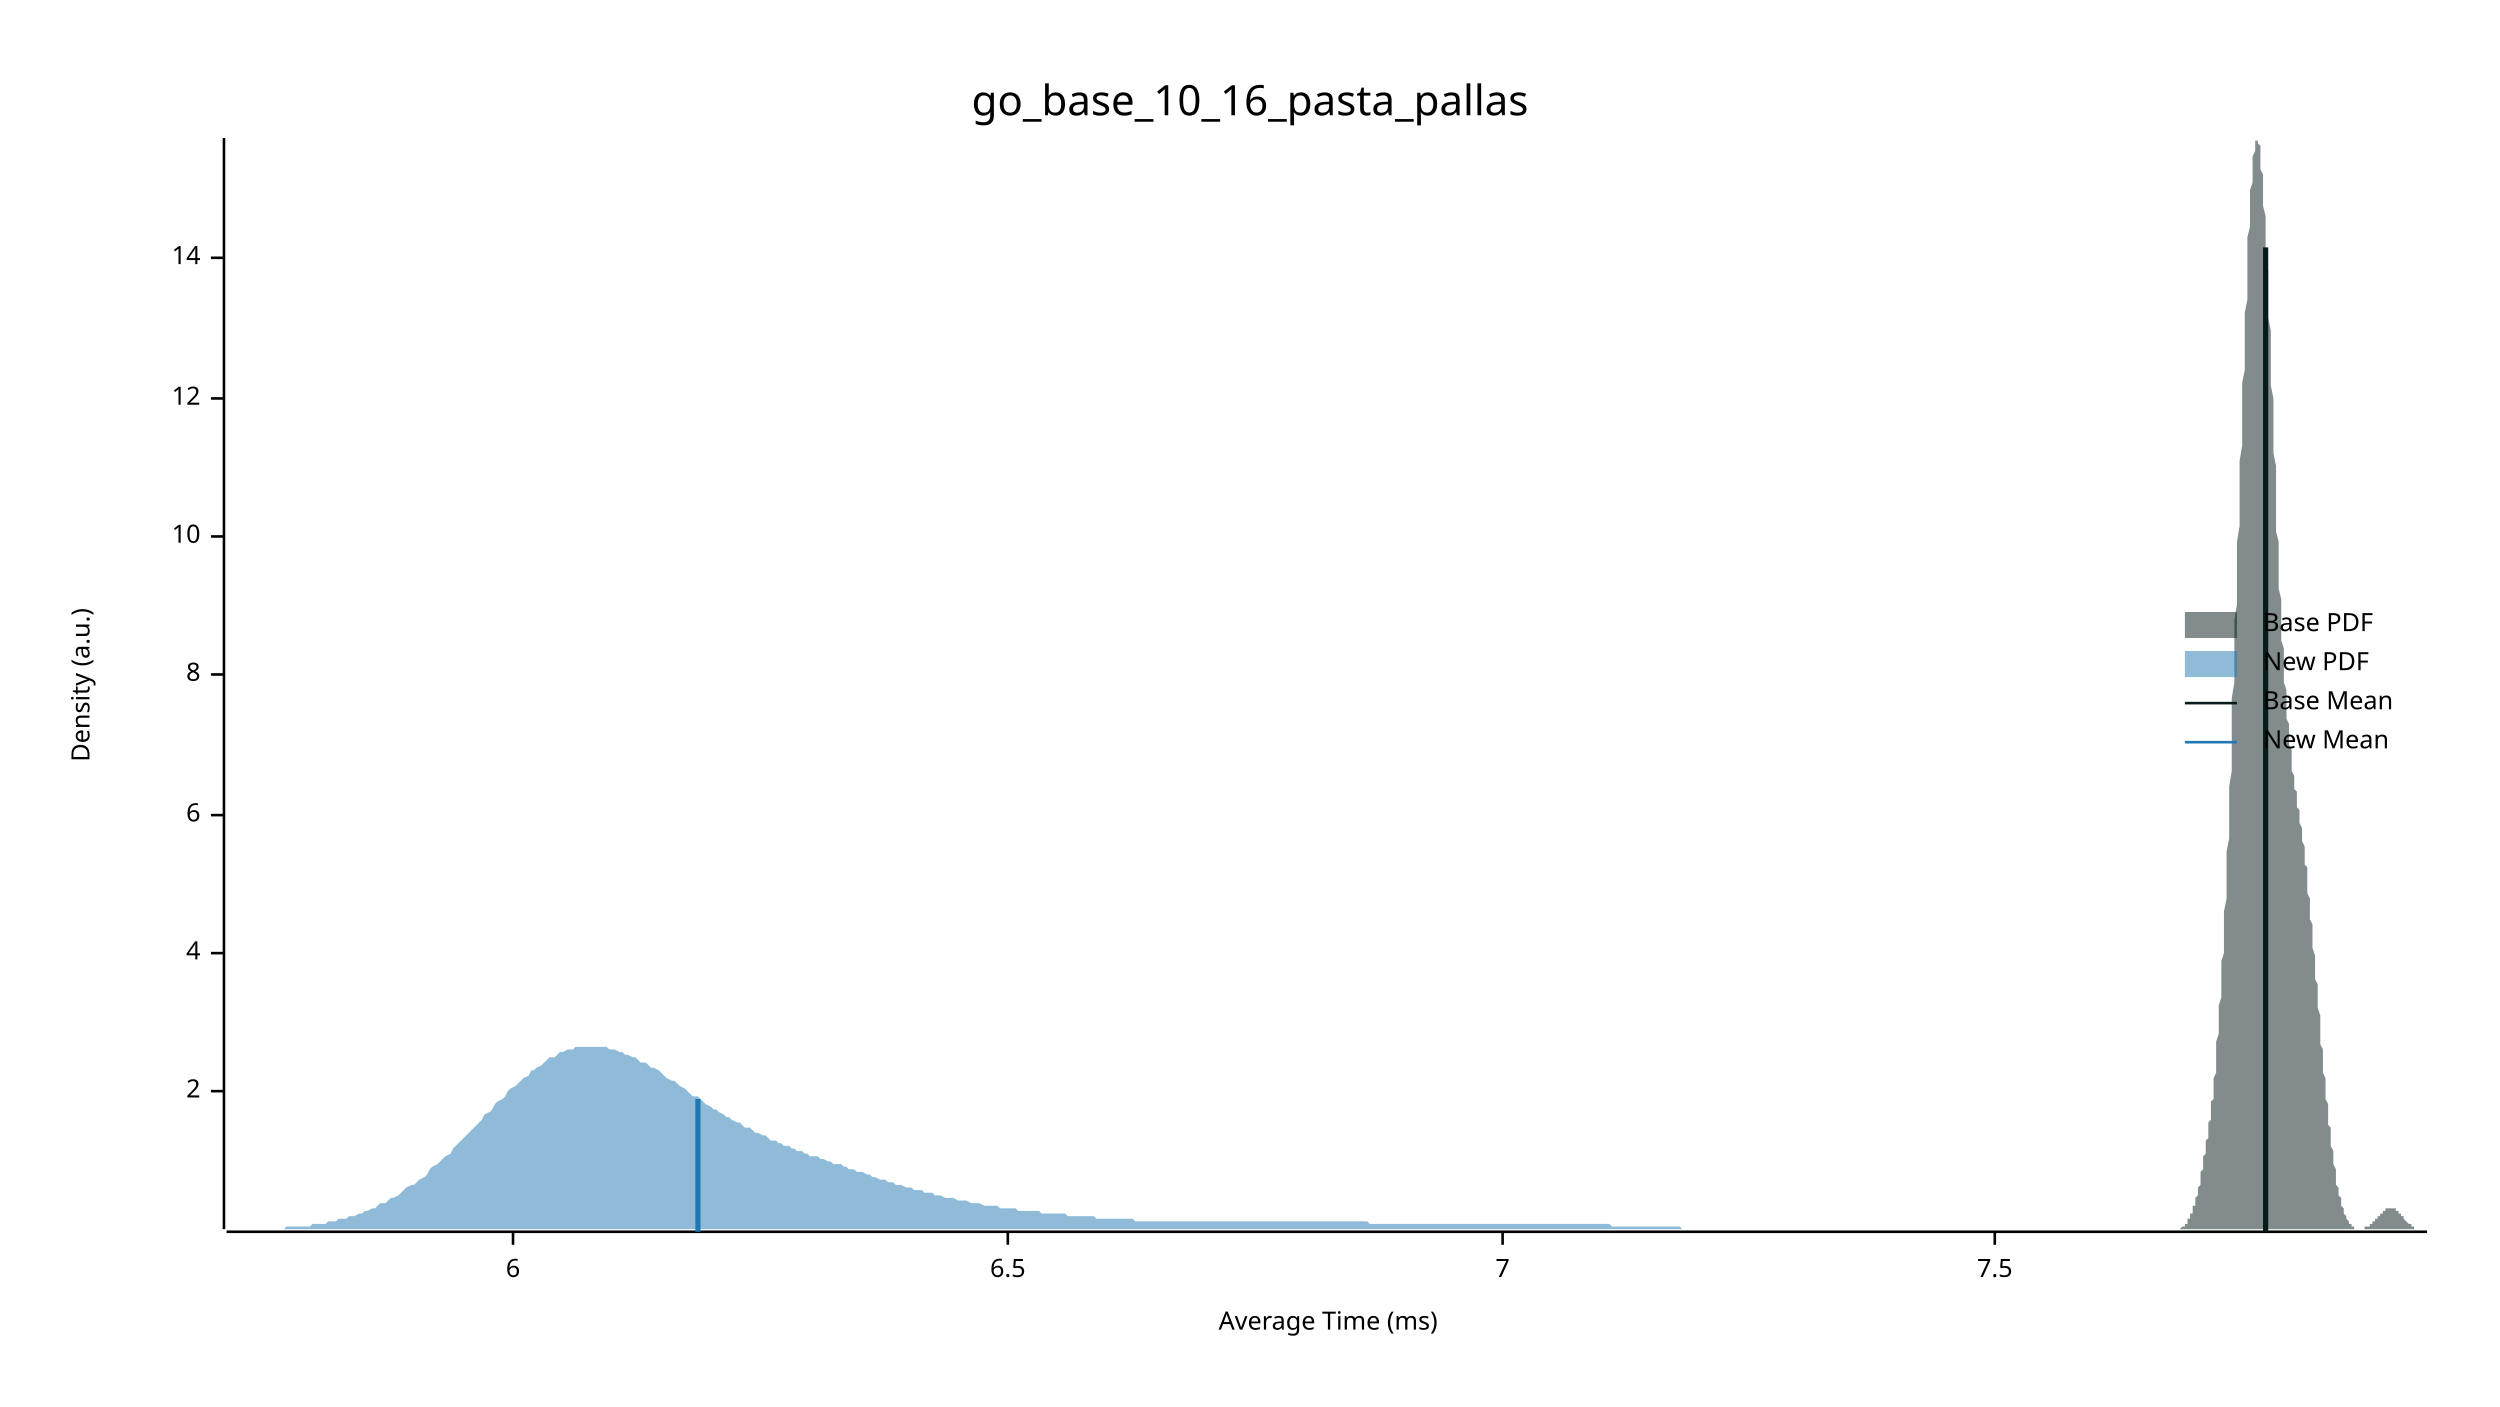
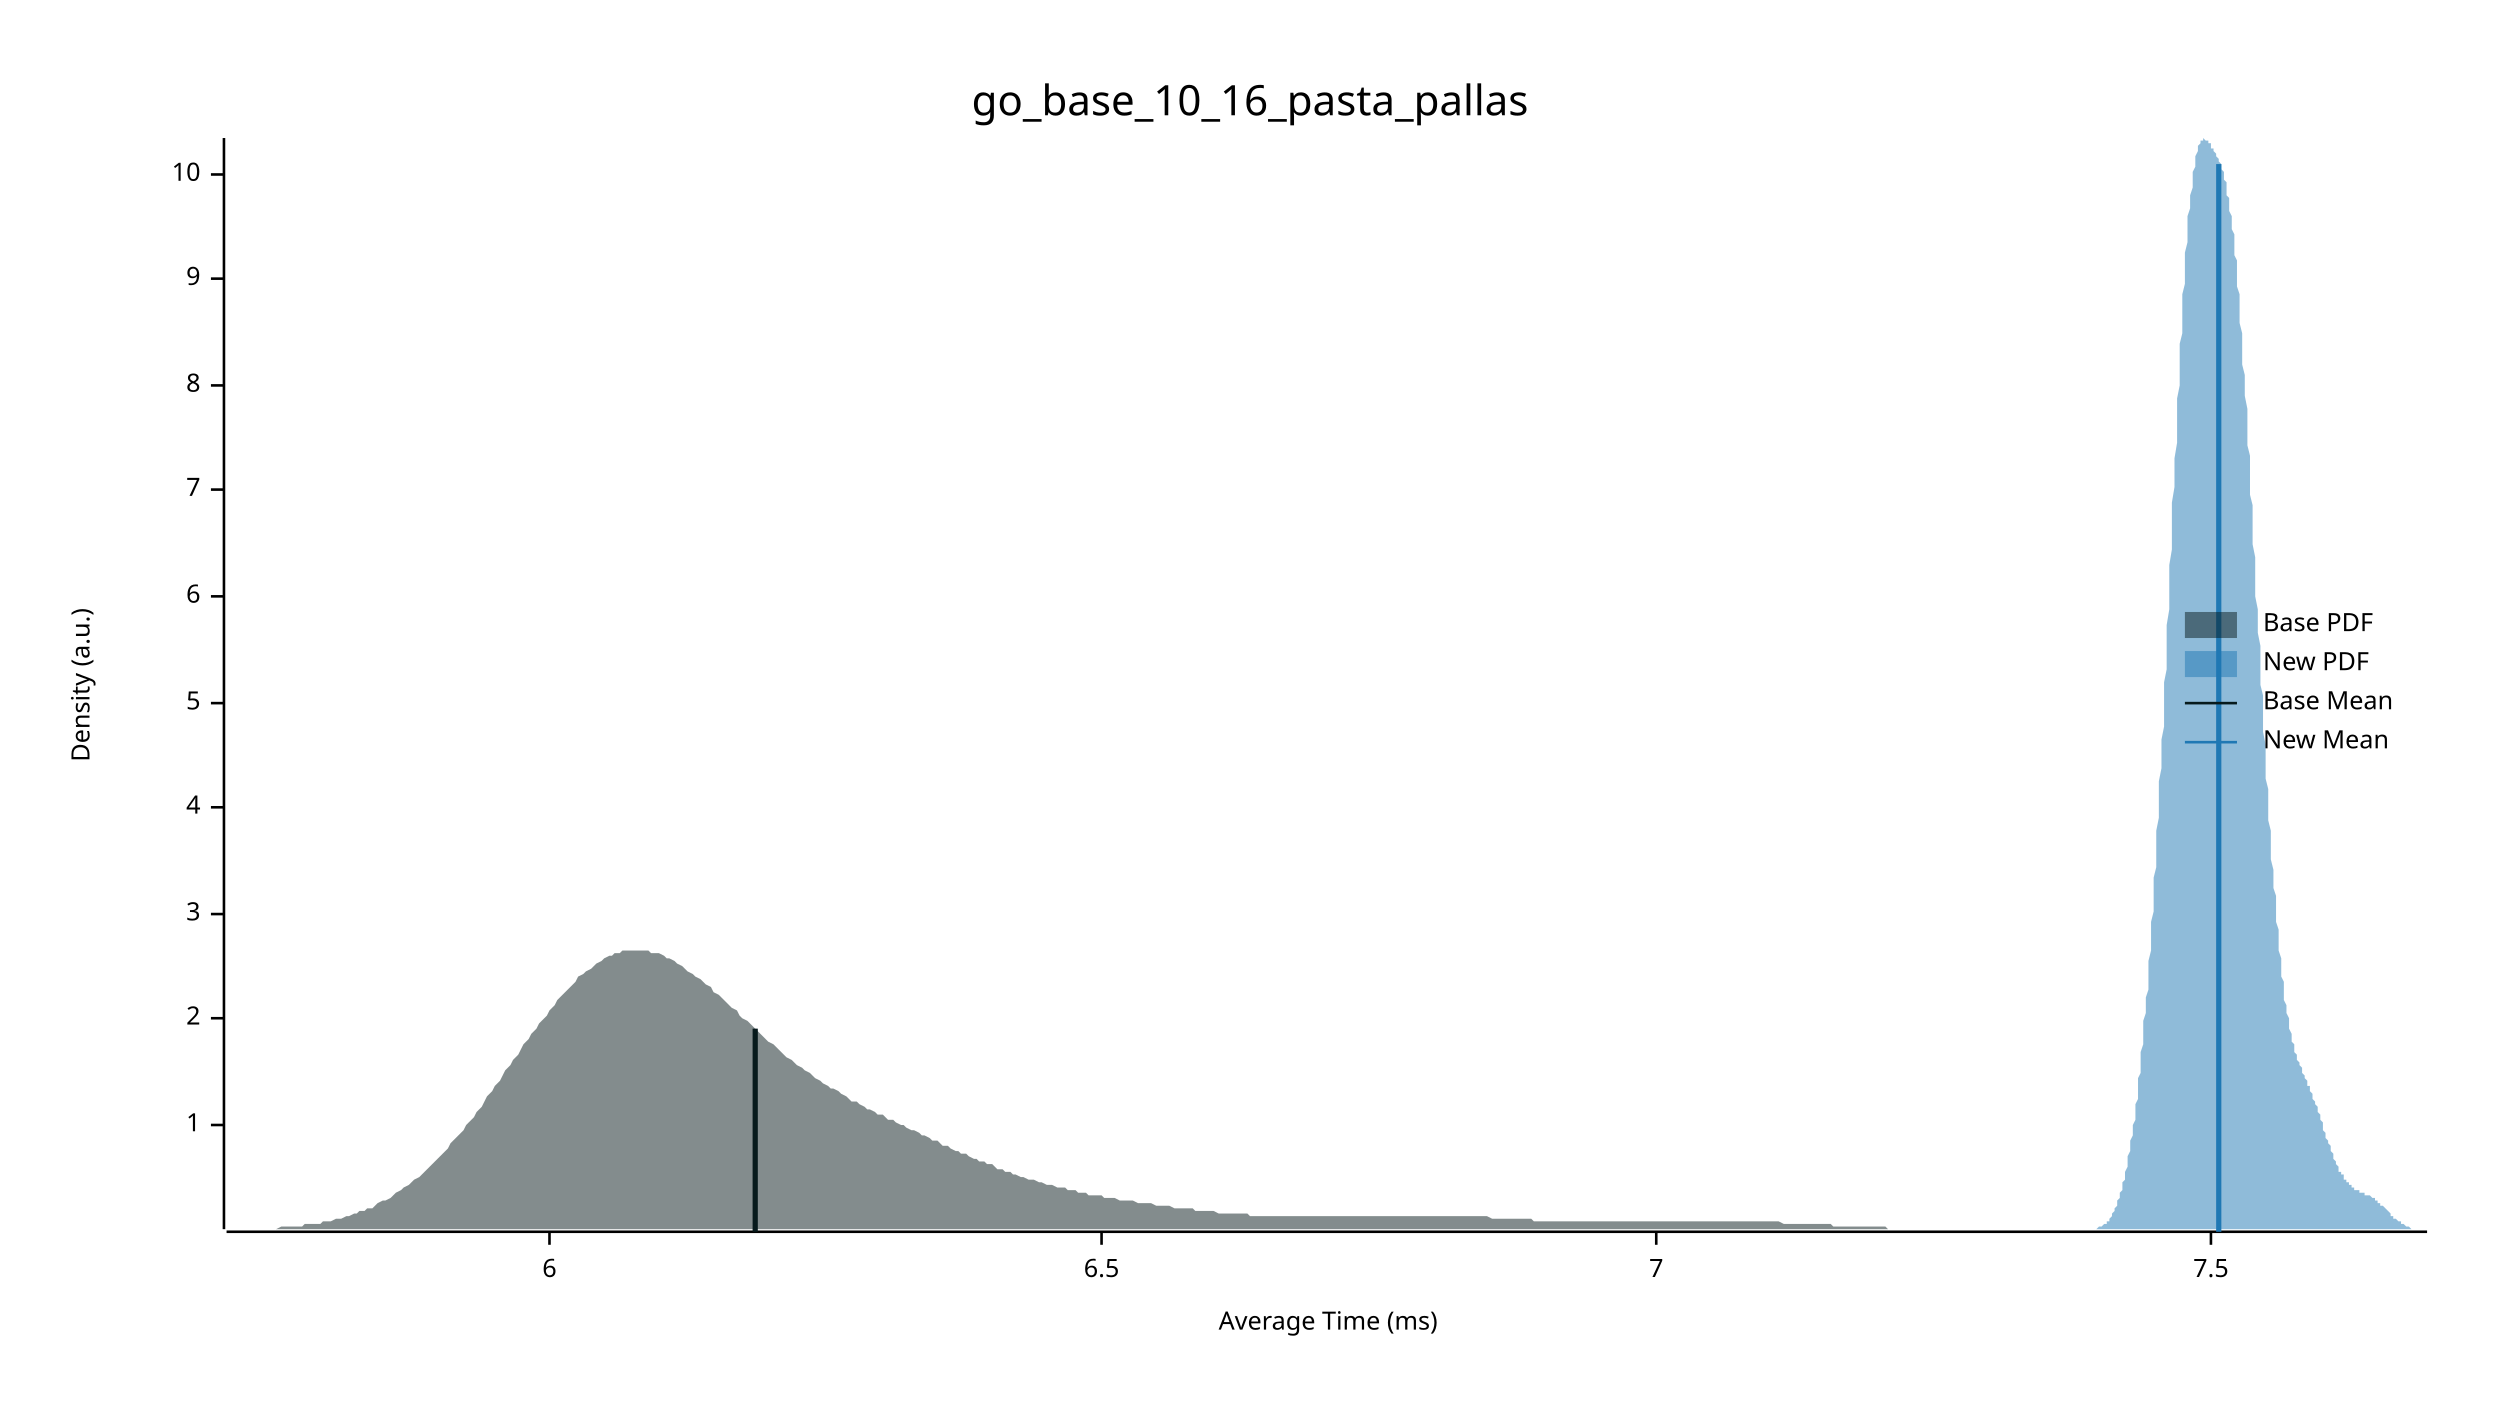
<svg xmlns="http://www.w3.org/2000/svg" width="960" height="540" viewBox="0 0 960 540">
  <text x="480" y="32" dy="0.76em" text-anchor="middle" font-family="sans-serif" font-size="16.129" opacity="1" fill="#000000">
go_base_10_16_pasta_pallas
</text>
  <text x="27" y="263" dy="0.76em" text-anchor="middle" font-family="sans-serif" font-size="9.677" opacity="1" fill="#000000" transform="rotate(270, 27, 263)">
Density (a.u.)
</text>
  <text x="510" y="513" dy="-0.5ex" text-anchor="middle" font-family="sans-serif" font-size="9.677" opacity="1" fill="#000000">
Average Time (ms)
</text>
  <polyline fill="none" opacity="1" stroke="#000000" stroke-width="1" points="86,53 86,472 " />
-   <text x="77" y="419" dy="0.5ex" text-anchor="end" font-family="sans-serif" font-size="9.677" opacity="1" fill="#000000">
+   <text x="77" y="432" dy="0.5ex" text-anchor="end" font-family="sans-serif" font-size="9.677" opacity="1" fill="#000000">
+ 1
+ </text>
+   <polyline fill="none" opacity="1" stroke="#000000" stroke-width="1" points="81,432 86,432 " />
+   <text x="77" y="391" dy="0.5ex" text-anchor="end" font-family="sans-serif" font-size="9.677" opacity="1" fill="#000000">
2
</text>
-   <polyline fill="none" opacity="1" stroke="#000000" stroke-width="1" points="81,419 86,419 " />
-   <text x="77" y="366" dy="0.5ex" text-anchor="end" font-family="sans-serif" font-size="9.677" opacity="1" fill="#000000">
+   <polyline fill="none" opacity="1" stroke="#000000" stroke-width="1" points="81,391 86,391 " />
+   <text x="77" y="351" dy="0.5ex" text-anchor="end" font-family="sans-serif" font-size="9.677" opacity="1" fill="#000000">
+ 3
+ </text>
+   <polyline fill="none" opacity="1" stroke="#000000" stroke-width="1" points="81,351 86,351 " />
+   <text x="77" y="310" dy="0.5ex" text-anchor="end" font-family="sans-serif" font-size="9.677" opacity="1" fill="#000000">
4
</text>
-   <polyline fill="none" opacity="1" stroke="#000000" stroke-width="1" points="81,366 86,366 " />
-   <text x="77" y="313" dy="0.5ex" text-anchor="end" font-family="sans-serif" font-size="9.677" opacity="1" fill="#000000">
+   <polyline fill="none" opacity="1" stroke="#000000" stroke-width="1" points="81,310 86,310 " />
+   <text x="77" y="270" dy="0.5ex" text-anchor="end" font-family="sans-serif" font-size="9.677" opacity="1" fill="#000000">
+ 5
+ </text>
+   <polyline fill="none" opacity="1" stroke="#000000" stroke-width="1" points="81,270 86,270 " />
+   <text x="77" y="229" dy="0.5ex" text-anchor="end" font-family="sans-serif" font-size="9.677" opacity="1" fill="#000000">
6
</text>
-   <polyline fill="none" opacity="1" stroke="#000000" stroke-width="1" points="81,313 86,313 " />
-   <text x="77" y="259" dy="0.5ex" text-anchor="end" font-family="sans-serif" font-size="9.677" opacity="1" fill="#000000">
+   <polyline fill="none" opacity="1" stroke="#000000" stroke-width="1" points="81,229 86,229 " />
+   <text x="77" y="188" dy="0.5ex" text-anchor="end" font-family="sans-serif" font-size="9.677" opacity="1" fill="#000000">
+ 7
+ </text>
+   <polyline fill="none" opacity="1" stroke="#000000" stroke-width="1" points="81,188 86,188 " />
+   <text x="77" y="148" dy="0.5ex" text-anchor="end" font-family="sans-serif" font-size="9.677" opacity="1" fill="#000000">
8
</text>
-   <polyline fill="none" opacity="1" stroke="#000000" stroke-width="1" points="81,259 86,259 " />
-   <text x="77" y="206" dy="0.5ex" text-anchor="end" font-family="sans-serif" font-size="9.677" opacity="1" fill="#000000">
+   <polyline fill="none" opacity="1" stroke="#000000" stroke-width="1" points="81,148 86,148 " />
+   <text x="77" y="107" dy="0.5ex" text-anchor="end" font-family="sans-serif" font-size="9.677" opacity="1" fill="#000000">
+ 9
+ </text>
+   <polyline fill="none" opacity="1" stroke="#000000" stroke-width="1" points="81,107 86,107 " />
+   <text x="77" y="67" dy="0.5ex" text-anchor="end" font-family="sans-serif" font-size="9.677" opacity="1" fill="#000000">
10
</text>
-   <polyline fill="none" opacity="1" stroke="#000000" stroke-width="1" points="81,206 86,206 " />
-   <text x="77" y="153" dy="0.5ex" text-anchor="end" font-family="sans-serif" font-size="9.677" opacity="1" fill="#000000">
- 12
- </text>
-   <polyline fill="none" opacity="1" stroke="#000000" stroke-width="1" points="81,153 86,153 " />
-   <text x="77" y="99" dy="0.5ex" text-anchor="end" font-family="sans-serif" font-size="9.677" opacity="1" fill="#000000">
- 14
- </text>
-   <polyline fill="none" opacity="1" stroke="#000000" stroke-width="1" points="81,99 86,99 " />
+   <polyline fill="none" opacity="1" stroke="#000000" stroke-width="1" points="81,67 86,67 " />
  <polyline fill="none" opacity="1" stroke="#000000" stroke-width="1" points="87,473 932,473 " />
-   <text x="197" y="483" dy="0.76em" text-anchor="middle" font-family="sans-serif" font-size="9.677" opacity="1" fill="#000000">
+   <text x="211" y="483" dy="0.76em" text-anchor="middle" font-family="sans-serif" font-size="9.677" opacity="1" fill="#000000">
6
</text>
-   <polyline fill="none" opacity="1" stroke="#000000" stroke-width="1" points="197,473 197,478 " />
-   <text x="387" y="483" dy="0.76em" text-anchor="middle" font-family="sans-serif" font-size="9.677" opacity="1" fill="#000000">
+   <polyline fill="none" opacity="1" stroke="#000000" stroke-width="1" points="211,473 211,478 " />
+   <text x="423" y="483" dy="0.76em" text-anchor="middle" font-family="sans-serif" font-size="9.677" opacity="1" fill="#000000">
6.5
</text>
-   <polyline fill="none" opacity="1" stroke="#000000" stroke-width="1" points="387,473 387,478 " />
-   <text x="577" y="483" dy="0.76em" text-anchor="middle" font-family="sans-serif" font-size="9.677" opacity="1" fill="#000000">
+   <polyline fill="none" opacity="1" stroke="#000000" stroke-width="1" points="423,473 423,478 " />
+   <text x="636" y="483" dy="0.76em" text-anchor="middle" font-family="sans-serif" font-size="9.677" opacity="1" fill="#000000">
7
</text>
-   <polyline fill="none" opacity="1" stroke="#000000" stroke-width="1" points="577,473 577,478 " />
-   <text x="766" y="483" dy="0.76em" text-anchor="middle" font-family="sans-serif" font-size="9.677" opacity="1" fill="#000000">
+   <polyline fill="none" opacity="1" stroke="#000000" stroke-width="1" points="636,473 636,478 " />
+   <text x="849" y="483" dy="0.76em" text-anchor="middle" font-family="sans-serif" font-size="9.677" opacity="1" fill="#000000">
7.5
</text>
-   <polyline fill="none" opacity="1" stroke="#000000" stroke-width="1" points="766,473 766,478 " />
-   <polygon opacity="0.5" fill="#071A1C" points="835,472 835,472 835,472 836,472 836,472 836,472 836,472 836,472 837,472 837,472 837,472 837,472 837,472 838,471 838,471 838,471 838,471 838,471 839,471 839,471 839,470 839,470 839,470 840,470 840,469 840,469 840,469 840,469 840,468 841,468 841,467 841,467 841,467 841,466 842,466 842,465 842,465 842,464 842,463 843,463 843,462 843,461 843,461 843,460 844,459 844,458 844,458 844,457 844,456 845,455 845,454 845,453 845,452 845,451 845,450 846,449 846,448 846,447 846,446 846,444 847,443 847,442 847,441 847,440 847,438 848,437 848,436 848,434 848,433 848,431 849,430 849,428 849,427 849,425 849,423 850,422 850,420 850,418 850,416 850,414 851,412 851,410 851,407 851,405 851,403 851,400 852,397 852,395 852,392 852,389 852,386 853,383 853,380 853,376 853,373 853,369 854,366 854,362 854,358 854,354 854,350 855,345 855,341 855,336 855,332 855,327 856,322 856,317 856,312 856,307 856,302 857,296 857,291 857,285 857,280 857,274 857,268 858,262 858,256 858,250 858,244 858,238 859,232 859,226 859,220 859,214 859,208 860,202 860,195 860,189 860,183 860,177 861,171 861,165 861,159 861,153 861,147 862,142 862,136 862,130 862,125 862,120 863,115 863,110 863,105 863,100 863,96 863,91 864,87 864,83 864,79 864,76 864,73 865,70 865,67 865,64 865,62 865,60 866,58 866,57 866,56 866,55 866,54 867,54 867,53 867,54 867,54 867,55 868,56 868,57 868,59 868,60 868,62 868,65 869,67 869,70 869,73 869,76 869,79 870,83 870,87 870,91 870,95 870,99 871,104 871,108 871,113 871,118 871,122 872,127 872,132 872,138 872,143 872,148 873,153 873,158 873,163 873,169 873,174 874,179 874,184 874,189 874,194 874,199 874,204 875,208 875,213 875,217 875,222 875,226 876,230 876,234 876,238 876,242 876,246 877,249 877,253 877,256 877,259 877,262 878,265 878,268 878,271 878,273 878,276 879,278 879,280 879,282 879,284 879,286 880,288 880,290 880,291 880,293 880,295 880,296 881,298 881,299 881,300 881,302 881,303 882,304 882,306 882,307 882,308 882,310 883,311 883,312 883,313 883,315 883,316 884,318 884,319 884,320 884,322 884,323 885,325 885,327 885,328 885,330 885,332 886,333 886,335 886,337 886,339 886,341 886,343 887,345 887,347 887,349 887,351 887,353 888,355 888,358 888,360 888,362 888,364 889,367 889,369 889,371 889,373 889,376 890,378 890,380 890,383 890,385 890,387 891,390 891,392 891,394 891,397 891,399 891,401 892,403 892,406 892,408 892,410 892,412 893,414 893,416 893,418 893,420 893,422 894,424 894,426 894,428 894,430 894,432 895,433 895,435 895,437 895,438 895,440 896,442 896,443 896,445 896,446 896,447 897,449 897,450 897,451 897,452 897,454 897,455 898,456 898,457 898,458 898,459 898,459 899,460 899,461 899,462 899,463 899,463 900,464 900,465 900,465 900,466 900,466 901,467 901,467 901,468 901,468 901,468 902,469 902,469 902,469 902,470 902,470 903,470 903,470 903,471 903,471 903,471 903,471 904,471 904,471 904,471 904,471 904,472 905,472 905,472 905,472 905,472 905,472 906,472 906,472 906,472 906,472 906,472 907,472 907,472 907,472 907,472 907,472 908,472 908,472 908,472 908,472 908,471 909,471 909,471 909,471 909,471 909,471 909,471 910,471 910,471 910,470 910,470 910,470 911,470 911,470 911,470 911,469 911,469 912,469 912,469 912,469 912,468 912,468 913,468 913,468 913,468 913,467 913,467 914,467 914,467 914,466 914,466 914,466 914,466 915,466 915,465 915,465 915,465 915,465 916,465 916,464 916,464 916,464 916,464 917,464 917,464 917,464 917,464 917,464 918,464 918,464 918,464 918,464 918,464 919,464 919,464 919,464 919,464 919,464 920,464 920,464 920,465 920,465 920,465 920,465 921,465 921,465 921,466 921,466 921,466 922,466 922,467 922,467 922,467 922,467 923,467 923,468 923,468 923,468 923,468 924,469 924,469 924,469 924,469 924,469 925,470 925,470 925,470 925,470 925,470 926,470 926,471 926,471 926,471 926,471 926,471 927,471 927,471 927,471 927,471 927,472 928,472 928,472 928,472 928,472 928,472 929,472 929,472 929,472 929,472 929,472 930,472 930,472 930,472 930,472 930,472 931,472 931,472 931,472 931,472 931,472 932,472 932,472 835,472 " />
-   <polygon opacity="0.5" fill="#1F78B4" points="87,472 88,472 89,472 90,472 91,472 93,472 94,472 95,472 96,472 98,472 99,472 100,472 101,472 103,472 104,472 105,472 106,472 108,472 109,472 110,471 111,471 113,471 114,471 115,471 116,471 118,471 119,471 120,470 121,470 123,470 124,470 125,470 126,469 128,469 129,469 130,468 131,468 133,468 134,467 135,467 136,467 138,466 139,466 140,465 141,465 143,464 144,464 145,463 146,462 148,462 149,461 150,460 151,460 153,459 154,458 155,457 156,456 158,455 159,455 160,454 161,453 163,452 164,451 165,449 166,448 168,447 169,446 170,445 171,444 173,443 174,441 175,440 176,439 178,437 179,436 180,435 181,434 183,432 184,431 185,430 186,428 188,427 189,426 190,424 191,423 193,422 194,421 195,419 196,418 198,417 199,416 200,415 201,414 203,413 204,411 205,411 206,410 208,409 209,408 210,407 211,406 213,406 214,405 215,404 216,404 218,403 219,403 220,403 221,402 223,402 224,402 225,402 226,402 228,402 229,402 230,402 231,402 233,402 234,403 235,403 236,403 238,404 239,404 240,405 241,405 243,406 244,406 245,407 246,408 248,408 249,409 250,410 251,410 253,411 254,412 255,413 256,414 258,415 259,415 260,416 261,417 263,418 264,419 265,420 266,421 268,421 269,422 270,423 271,424 273,425 274,426 275,426 276,427 278,428 279,429 280,429 281,430 283,431 284,431 285,432 286,433 288,433 289,434 290,435 291,435 293,436 294,436 295,437 296,438 298,438 299,439 300,439 301,440 303,440 304,441 305,441 306,442 308,442 309,443 310,443 311,444 313,444 314,444 315,445 316,445 318,446 319,446 320,447 321,447 323,447 324,448 325,448 326,449 328,449 329,450 330,450 331,450 333,451 334,451 335,452 336,452 338,453 339,453 340,453 341,454 343,454 344,455 345,455 346,455 348,456 349,456 350,456 351,457 353,457 354,457 355,458 356,458 358,458 359,459 360,459 361,459 363,460 364,460 365,460 366,460 368,461 369,461 370,461 371,461 373,462 374,462 375,462 376,462 378,463 379,463 380,463 381,463 383,463 384,464 385,464 386,464 388,464 389,464 390,464 391,465 393,465 394,465 395,465 396,465 398,465 399,465 400,466 401,466 403,466 404,466 405,466 406,466 408,466 409,466 410,467 411,467 413,467 414,467 415,467 416,467 418,467 419,467 420,467 421,468 423,468 424,468 425,468 426,468 428,468 429,468 430,468 431,468 433,468 434,468 435,468 436,469 438,469 439,469 440,469 441,469 443,469 444,469 445,469 446,469 448,469 449,469 450,469 451,469 453,469 454,469 455,469 456,469 458,469 459,469 460,469 461,469 463,469 464,469 465,469 466,469 468,469 469,469 470,469 471,469 473,469 474,469 475,469 476,469 478,469 479,469 480,469 481,469 483,469 484,469 485,469 486,469 488,469 489,469 490,469 491,469 493,469 494,469 495,469 496,469 498,469 499,469 500,469 501,469 503,469 504,469 505,469 506,469 508,469 509,469 510,469 511,469 513,469 514,469 515,469 516,469 518,469 519,469 520,469 521,469 523,469 524,469 525,469 526,470 528,470 529,470 530,470 531,470 533,470 534,470 535,470 536,470 538,470 539,470 540,470 541,470 543,470 544,470 545,470 546,470 548,470 549,470 550,470 551,470 553,470 554,470 555,470 556,470 558,470 559,470 560,470 561,470 563,470 564,470 565,470 566,470 568,470 569,470 570,470 571,470 573,470 574,470 575,470 576,470 578,470 579,470 580,470 581,470 583,470 584,470 585,470 586,470 588,470 589,470 590,470 591,470 593,470 594,470 595,470 596,470 598,470 599,470 600,470 601,470 603,470 604,470 605,470 606,470 608,470 609,470 610,470 611,470 613,470 614,470 615,470 616,470 618,470 619,471 620,471 621,471 623,471 624,471 625,471 626,471 628,471 629,471 630,471 631,471 633,471 634,471 635,471 636,471 638,471 639,471 640,471 641,471 643,471 644,471 645,471 646,472 648,472 649,472 650,472 651,472 653,472 654,472 655,472 656,472 658,472 659,472 660,472 661,472 663,472 664,472 665,472 666,472 668,472 669,472 670,472 671,472 673,472 674,472 675,472 676,472 678,472 679,472 680,472 681,472 683,472 684,472 685,472 686,472 688,472 689,472 690,472 691,472 693,472 694,472 695,472 696,472 698,472 699,472 700,472 701,472 703,472 704,472 705,472 706,472 708,472 709,472 710,472 710,472 87,472 " />
-   <polyline fill="none" opacity="1" stroke="#071A1C" stroke-width="2" points="870,473 870,95 " />
-   <polyline fill="none" opacity="1" stroke="#1F78B4" stroke-width="2" points="268,473 268,422 " />
+   <polyline fill="none" opacity="1" stroke="#000000" stroke-width="1" points="849,473 849,478 " />
+   <polygon opacity="0.5" fill="#071A1C" points="87,472 88,472 89,472 91,472 92,472 94,472 95,472 96,472 98,472 99,472 101,472 102,472 103,472 105,472 106,472 108,471 109,471 110,471 112,471 113,471 115,471 116,471 117,470 119,470 120,470 122,470 123,470 124,469 126,469 127,469 129,468 130,468 131,468 133,467 134,467 136,466 137,466 138,465 140,465 141,464 143,464 144,463 145,462 147,461 148,461 150,460 151,459 152,458 154,457 155,456 157,455 158,454 159,453 161,452 162,451 164,449 165,448 166,447 168,445 169,444 171,442 172,441 173,439 175,437 176,436 178,434 179,432 180,431 182,429 183,427 185,425 186,423 187,421 189,419 190,417 192,415 193,413 194,411 196,409 197,407 199,405 200,403 201,401 203,399 204,397 206,395 207,393 208,392 210,390 211,388 213,386 214,384 215,383 217,381 218,380 220,378 221,377 222,375 224,374 225,373 227,372 228,371 229,370 231,369 232,368 234,367 235,367 236,366 238,366 239,365 241,365 242,365 243,365 245,365 246,365 248,365 249,365 250,366 252,366 253,366 255,367 256,368 257,368 259,369 260,370 262,371 263,372 264,373 266,374 267,375 269,376 270,377 271,378 273,379 274,381 276,382 277,383 278,384 280,386 281,387 283,388 284,390 285,391 287,392 288,393 290,395 291,396 292,397 294,399 295,400 297,401 298,402 299,403 301,405 302,406 304,407 305,408 306,409 308,410 309,411 311,412 312,413 313,414 315,415 316,416 318,417 319,418 320,418 322,419 323,420 325,421 326,422 327,423 329,423 330,424 332,425 333,426 334,426 336,427 337,428 339,428 340,429 341,430 343,430 344,431 346,432 347,432 348,433 350,434 351,434 353,435 354,436 355,436 357,437 358,438 360,438 361,439 362,440 364,440 365,441 367,442 368,442 369,443 371,443 372,444 374,445 375,445 376,446 378,446 379,447 381,447 382,448 383,449 385,449 386,450 388,450 389,451 390,451 392,452 393,452 395,453 396,453 397,453 399,454 400,454 402,455 403,455 404,455 406,456 407,456 409,456 410,457 411,457 413,457 414,458 416,458 417,458 418,459 420,459 421,459 423,459 424,460 425,460 427,460 428,460 430,461 431,461 432,461 434,461 435,461 437,462 438,462 439,462 441,462 442,462 444,463 445,463 446,463 448,463 449,463 451,464 452,464 453,464 455,464 456,464 458,464 459,465 461,465 462,465 463,465 465,465 466,465 468,466 469,466 470,466 472,466 473,466 475,466 476,466 477,466 479,466 480,467 482,467 483,467 484,467 486,467 487,467 489,467 490,467 491,467 493,467 494,467 496,467 497,467 498,467 500,467 501,467 503,467 504,467 505,467 507,467 508,467 510,467 511,467 512,467 514,467 515,467 517,467 518,467 519,467 521,467 522,467 524,467 525,467 526,467 528,467 529,467 531,467 532,467 533,467 535,467 536,467 538,467 539,467 540,467 542,467 543,467 545,467 546,467 547,467 549,467 550,467 552,467 553,467 554,467 556,467 557,467 559,467 560,467 561,467 563,467 564,467 566,467 567,467 568,467 570,467 571,467 573,468 574,468 575,468 577,468 578,468 580,468 581,468 582,468 584,468 585,468 587,468 588,468 589,469 591,469 592,469 594,469 595,469 596,469 598,469 599,469 601,469 602,469 603,469 605,469 606,469 608,469 609,469 610,469 612,469 613,469 615,469 616,469 617,469 619,469 620,469 622,469 623,469 624,469 626,469 627,469 629,469 630,469 631,469 633,469 634,469 636,469 637,469 638,469 640,469 641,469 643,469 644,469 645,469 647,469 648,469 650,469 651,469 652,469 654,469 655,469 657,469 658,469 659,469 661,469 662,469 664,469 665,469 666,469 668,469 669,469 671,469 672,469 673,469 675,469 676,469 678,469 679,469 680,469 682,469 683,469 685,470 686,470 687,470 689,470 690,470 692,470 693,470 694,470 696,470 697,470 699,470 700,470 701,470 703,470 704,471 706,471 707,471 708,471 710,471 711,471 713,471 714,471 715,471 717,471 718,471 720,471 721,471 722,471 724,471 725,472 727,472 728,472 729,472 731,472 732,472 734,472 735,472 736,472 738,472 739,472 741,472 742,472 743,472 745,472 746,472 748,472 749,472 750,472 752,472 753,472 755,472 756,472 757,472 759,472 760,472 762,472 763,472 764,472 766,472 767,472 769,472 770,472 771,472 773,472 774,472 776,472 777,472 778,472 780,472 781,472 783,472 784,472 785,472 785,472 87,472 " />
+   <polygon opacity="0.5" fill="#1F78B4" points="801,472 801,472 801,472 801,472 802,472 802,472 802,472 802,472 803,472 803,472 803,472 804,472 804,472 804,472 804,472 805,472 805,472 805,472 805,472 806,471 806,471 806,471 806,471 807,471 807,471 807,471 807,471 808,470 808,470 808,470 809,470 809,469 809,469 809,469 810,469 810,468 810,468 810,468 811,467 811,467 811,466 811,466 812,465 812,465 812,464 812,464 813,463 813,462 813,461 813,461 814,460 814,459 814,458 815,457 815,456 815,455 815,454 816,453 816,452 816,451 816,450 817,448 817,447 817,445 817,444 818,442 818,441 818,439 818,438 819,436 819,434 819,432 820,430 820,428 820,426 820,424 821,422 821,419 821,417 821,414 822,412 822,409 822,407 822,404 823,401 823,398 823,395 823,392 824,389 824,386 824,383 825,380 825,376 825,373 825,369 826,365 826,362 826,358 826,354 827,350 827,346 827,341 827,337 828,333 828,328 828,324 828,319 829,314 829,310 829,305 829,300 830,295 830,289 830,284 831,279 831,273 831,268 831,262 832,257 832,251 832,246 832,240 833,234 833,228 833,222 833,217 834,211 834,205 834,199 834,193 835,187 835,182 835,176 836,170 836,164 836,159 836,153 837,148 837,143 837,138 837,132 838,128 838,123 838,118 838,113 839,109 839,105 839,101 839,97 840,93 840,90 840,86 840,83 841,80 841,77 841,75 842,72 842,70 842,68 842,66 843,64 843,62 843,61 843,60 844,58 844,57 844,56 844,56 845,55 845,55 845,54 845,54 846,54 846,54 846,53 847,54 847,54 847,54 847,54 848,54 848,54 848,55 848,55 849,55 849,56 849,56 849,57 850,57 850,57 850,58 850,58 851,59 851,59 851,60 852,61 852,61 852,62 852,62 853,63 853,64 853,65 853,65 854,66 854,67 854,68 854,69 855,70 855,72 855,73 855,75 856,76 856,78 856,79 856,81 857,83 857,85 857,88 858,90 858,92 858,95 858,98 859,100 859,103 859,107 859,110 860,113 860,116 860,120 860,124 861,128 861,131 861,135 861,140 862,144 862,148 862,152 863,157 863,161 863,166 863,171 864,175 864,180 864,185 864,190 865,194 865,199 865,204 865,209 866,214 866,219 866,224 866,229 867,234 867,239 867,243 868,248 868,253 868,258 868,263 869,267 869,272 869,277 869,281 870,286 870,290 870,294 870,299 871,303 871,307 871,311 871,315 872,319 872,323 872,327 872,330 873,334 873,338 873,341 874,344 874,348 874,351 874,354 875,357 875,360 875,363 875,365 876,368 876,370 876,373 876,375 877,377 877,380 877,382 877,384 878,386 878,387 878,389 879,391 879,392 879,394 879,395 880,397 880,398 880,399 880,400 881,401 881,402 881,403 881,404 882,405 882,406 882,407 882,407 883,408 883,409 883,409 884,410 884,411 884,411 884,412 885,413 885,413 885,414 885,414 886,415 886,415 886,416 886,417 887,417 887,418 887,419 887,419 888,420 888,421 888,421 888,422 889,423 889,423 889,424 890,425 890,426 890,426 890,427 891,428 891,429 891,430 891,430 892,431 892,432 892,433 892,434 893,435 893,435 893,436 893,437 894,438 894,439 894,439 895,440 895,441 895,442 895,442 896,443 896,444 896,444 896,445 897,446 897,446 897,447 897,447 898,448 898,449 898,449 898,450 899,450 899,451 899,451 900,451 900,452 900,452 900,453 901,453 901,453 901,454 901,454 902,454 902,455 902,455 902,455 903,455 903,456 903,456 903,456 904,456 904,456 904,457 904,457 905,457 905,457 905,457 906,457 906,457 906,458 906,458 907,458 907,458 907,458 907,458 908,458 908,458 908,458 908,459 909,459 909,459 909,459 909,459 910,459 910,459 910,459 911,460 911,460 911,460 911,460 912,460 912,460 912,461 912,461 913,461 913,461 913,461 913,462 914,462 914,462 914,462 914,463 915,463 915,463 915,463 916,464 916,464 916,464 916,464 917,465 917,465 917,465 917,465 918,466 918,466 918,466 918,467 919,467 919,467 919,467 919,468 920,468 920,468 920,468 920,468 921,469 921,469 921,469 922,469 922,470 922,470 922,470 923,470 923,470 923,470 923,470 924,471 924,471 924,471 924,471 925,471 925,471 925,471 925,471 926,472 926,472 926,472 927,472 927,472 927,472 927,472 928,472 928,472 928,472 928,472 929,472 929,472 929,472 929,472 930,472 930,472 930,472 930,472 931,472 931,472 931,472 932,472 932,472 801,472 " />
+   <polyline fill="none" opacity="1" stroke="#071A1C" stroke-width="2" points="290,473 290,395 " />
+   <polyline fill="none" opacity="1" stroke="#1F78B4" stroke-width="2" points="852,473 852,63 " />
  <text x="869" y="235" dy="0.76em" text-anchor="start" font-family="sans-serif" font-size="9.677" opacity="1" fill="#000000">
Base PDF
</text>
  <text x="869" y="250" dy="0.76em" text-anchor="start" font-family="sans-serif" font-size="9.677" opacity="1" fill="#000000">
New PDF
</text>
  <text x="869" y="265" dy="0.76em" text-anchor="start" font-family="sans-serif" font-size="9.677" opacity="1" fill="#000000">
Base Mean
</text>
  <text x="869" y="280" dy="0.76em" text-anchor="start" font-family="sans-serif" font-size="9.677" opacity="1" fill="#000000">
New Mean
</text>
  <rect x="839" y="235" width="20" height="10" opacity="0.5" fill="#071A1C" stroke="none" />
  <rect x="839" y="250" width="20" height="10" opacity="0.5" fill="#1F78B4" stroke="none" />
  <polyline fill="none" opacity="1" stroke="#071A1C" stroke-width="1" points="839,270 859,270 " />
  <polyline fill="none" opacity="1" stroke="#1F78B4" stroke-width="1" points="839,285 859,285 " />
</svg>
